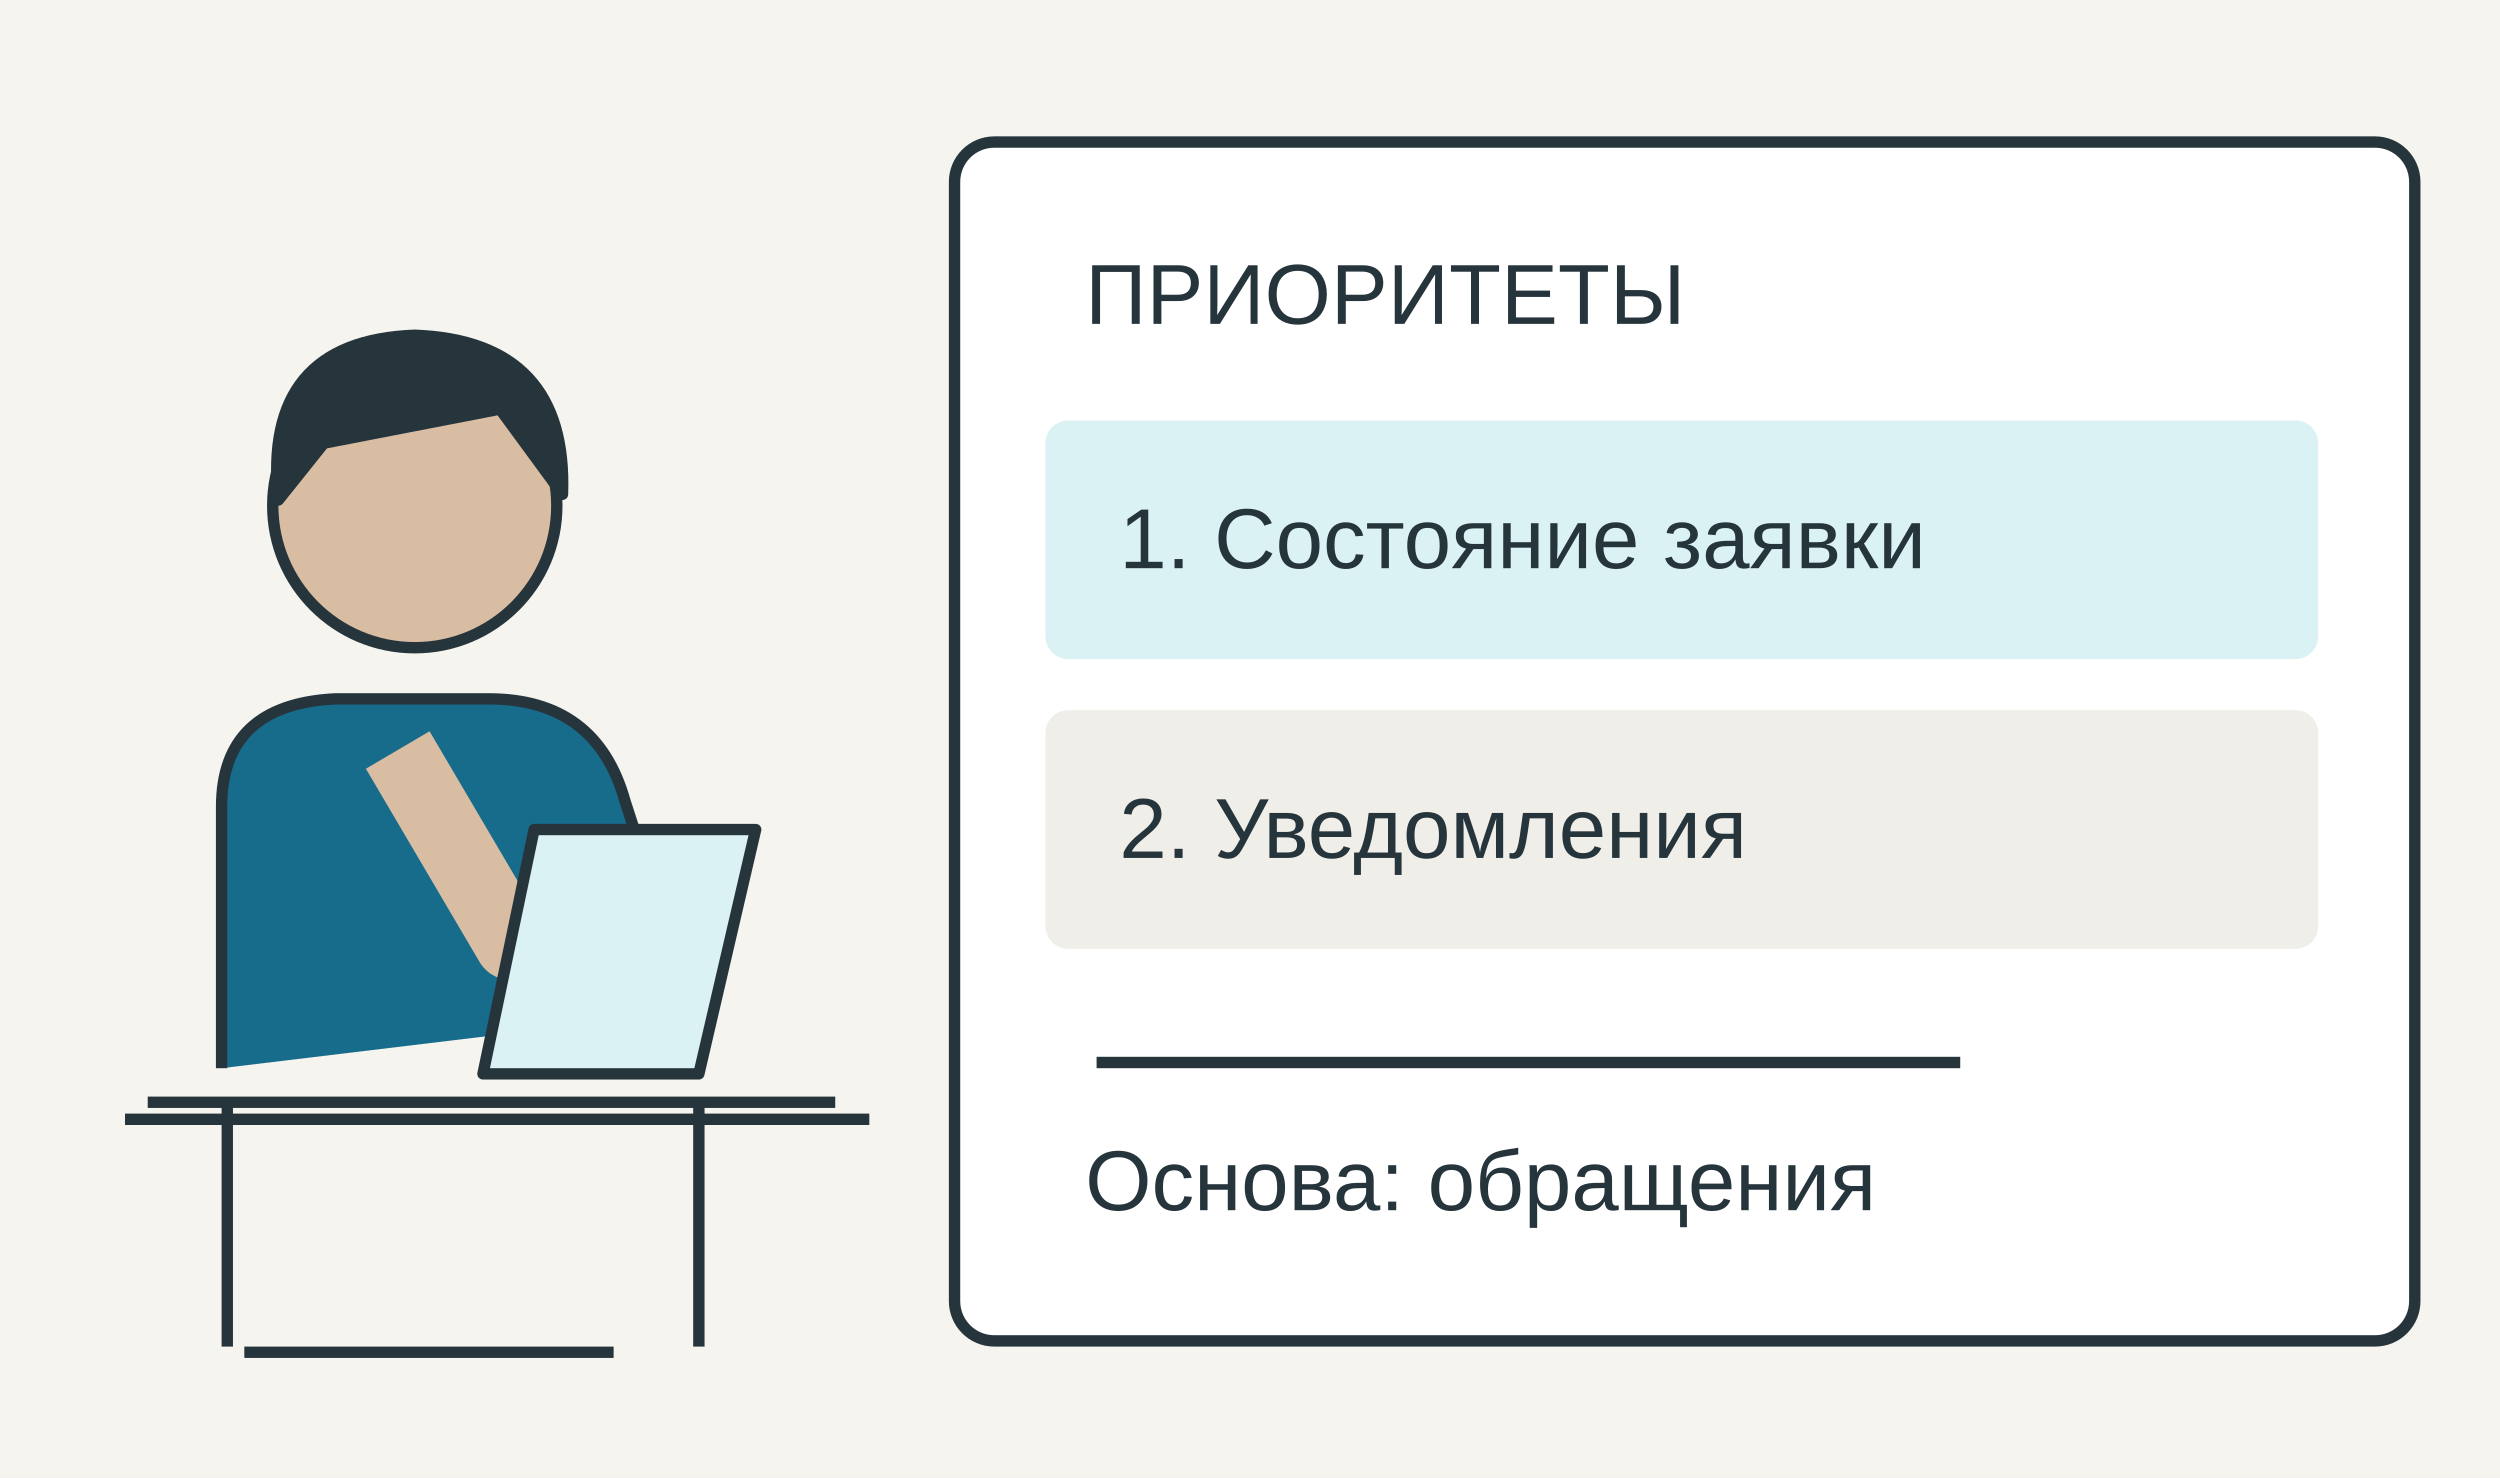
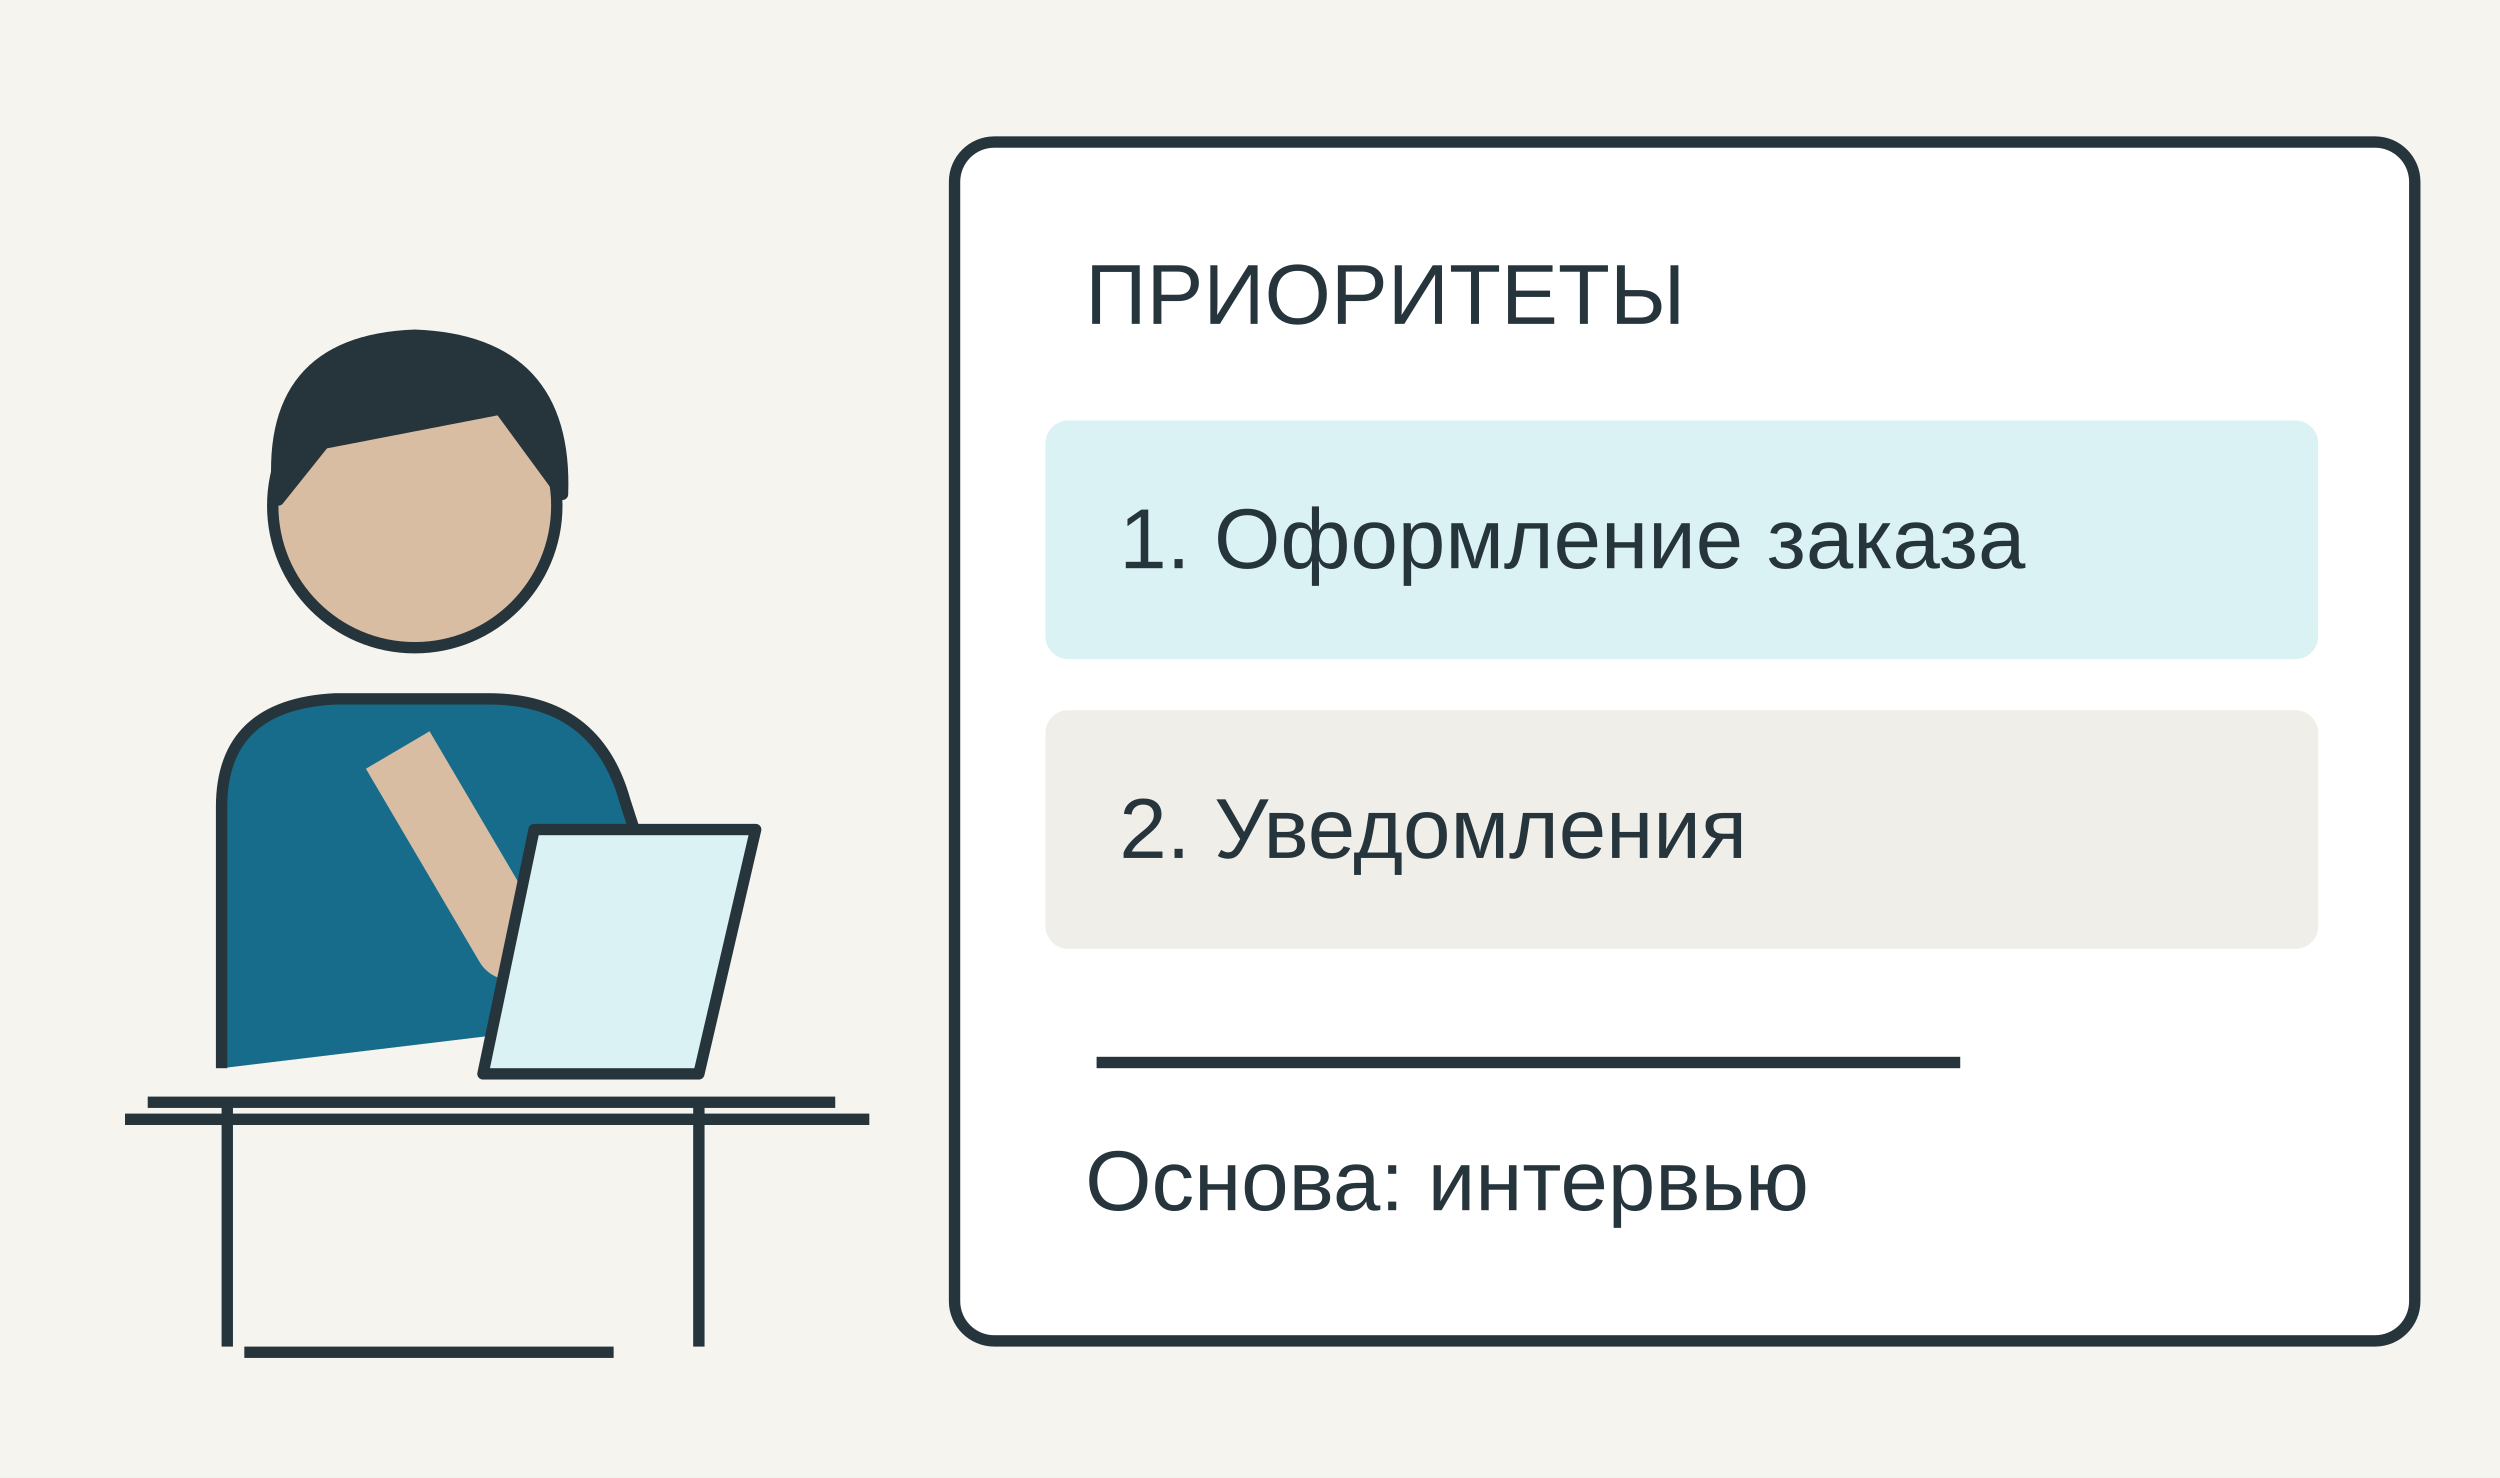
<svg xmlns="http://www.w3.org/2000/svg" width="440" height="260" viewBox="0 0 440 260" role="img" aria-labelledby="title">
  <rect width="440" height="260" fill="#f5f4ef" />
  <g stroke="#26343c" stroke-width="2" stroke-linejoin="round">
    <rect x="168" y="25" width="257" height="211" rx="7" fill="#fff" />
    <path d="M40 194v43m83-43v43M26 194h121" fill="none" />
    <path d="M39 188v-46q0-18 20-19h27q19 0 24 18l12 37" fill="#176c8c" />
    <circle cx="73" cy="89" r="25" fill="#d9bda3" />
    <path d="M49 88q-3-28 24-29 27 1 26 28l-11-15-31 6z" fill="#26343c" />
    <path d="M70 132l20 34 35 6" fill="none" stroke="#d9bda3" stroke-width="13" />
    <path d="M22 197h131m-30-8 10-43h-39l-9 43z" fill="#dbf2f5" />
    <path d="M43 238h65" />
    <g stroke="none" fill="#26343c" font-family="Arial,sans-serif" font-size="15">
      <text x="191" y="57">ПРИОРИТЕТЫ</text>
      <rect x="184" y="74" width="224" height="42" rx="4" fill="#dbf2f5" />
-       <text x="197" y="100">1. Состояние заявки</text>
+       <text x="197" y="100">1. Оформление заказа</text>
      <rect x="184" y="125" width="224" height="42" rx="4" fill="#f0eee8" />
      <text x="197" y="151">2. Уведомления</text>
      <path stroke="#26343c" fill="none" d="M193 187h152" />
-       <text x="191" y="213">Основа: обращения</text>
+       <text x="191" y="213">Основа: интервью</text>
    </g>
  </g>
</svg>
